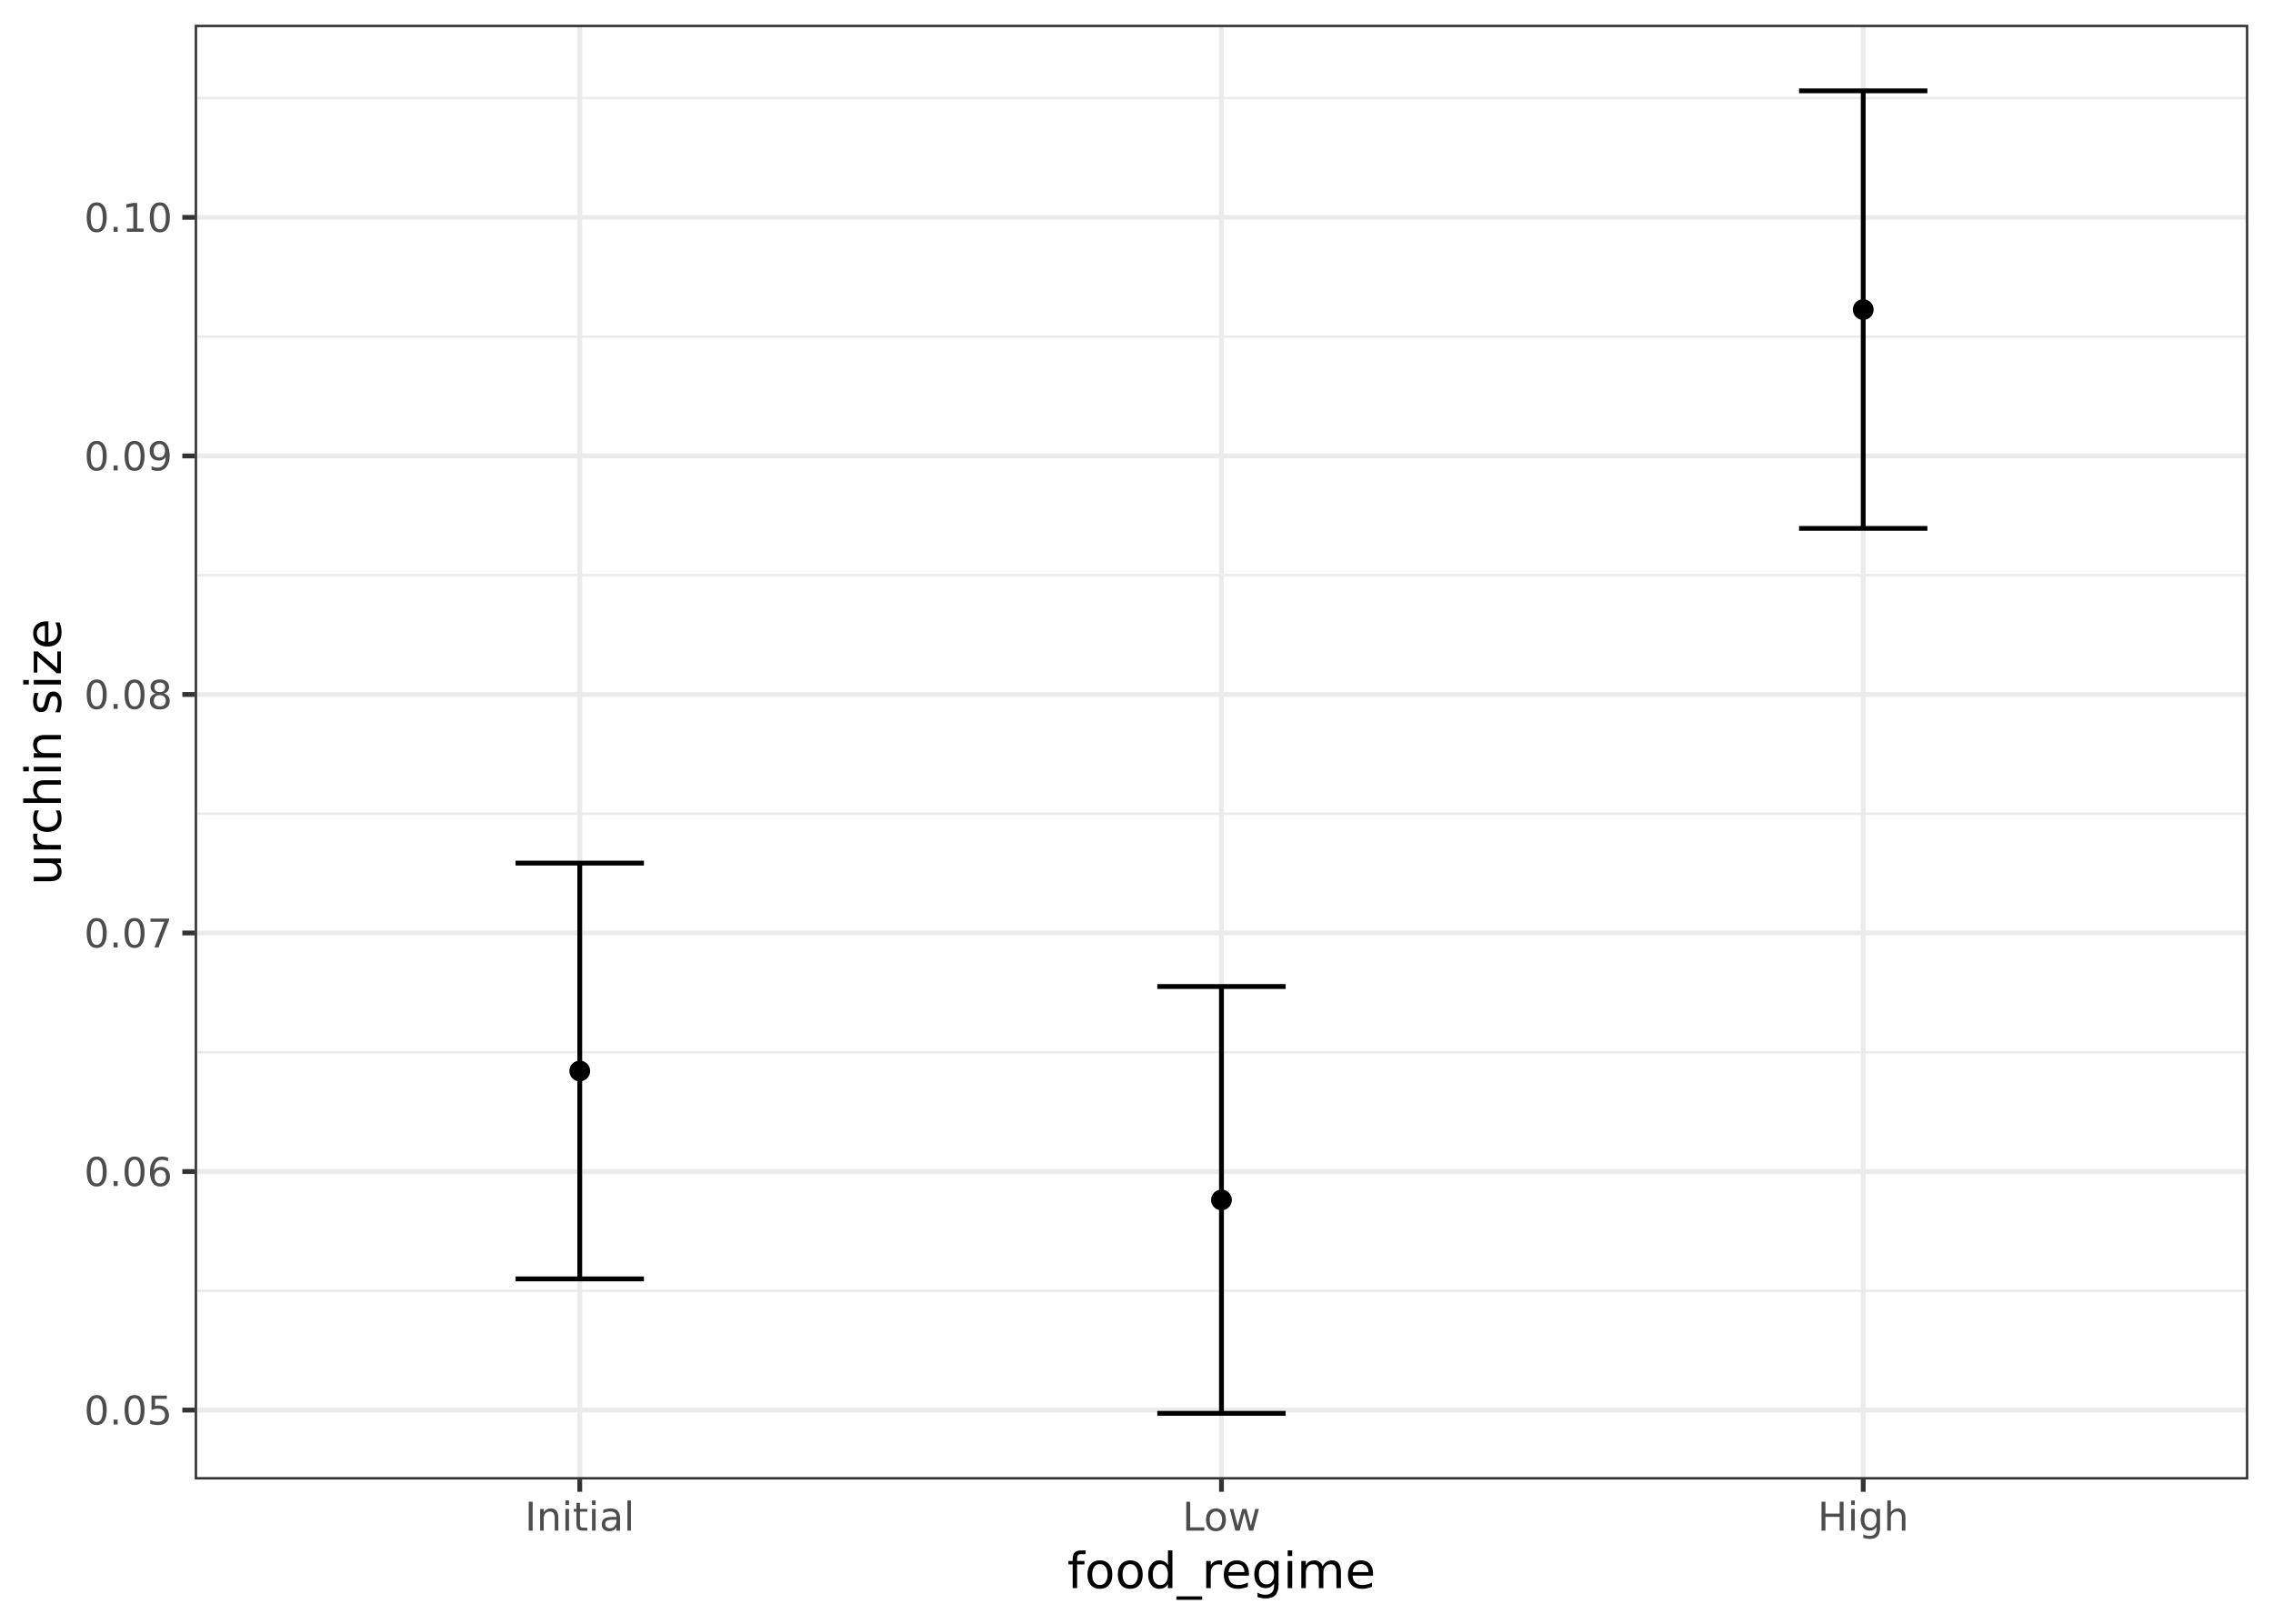
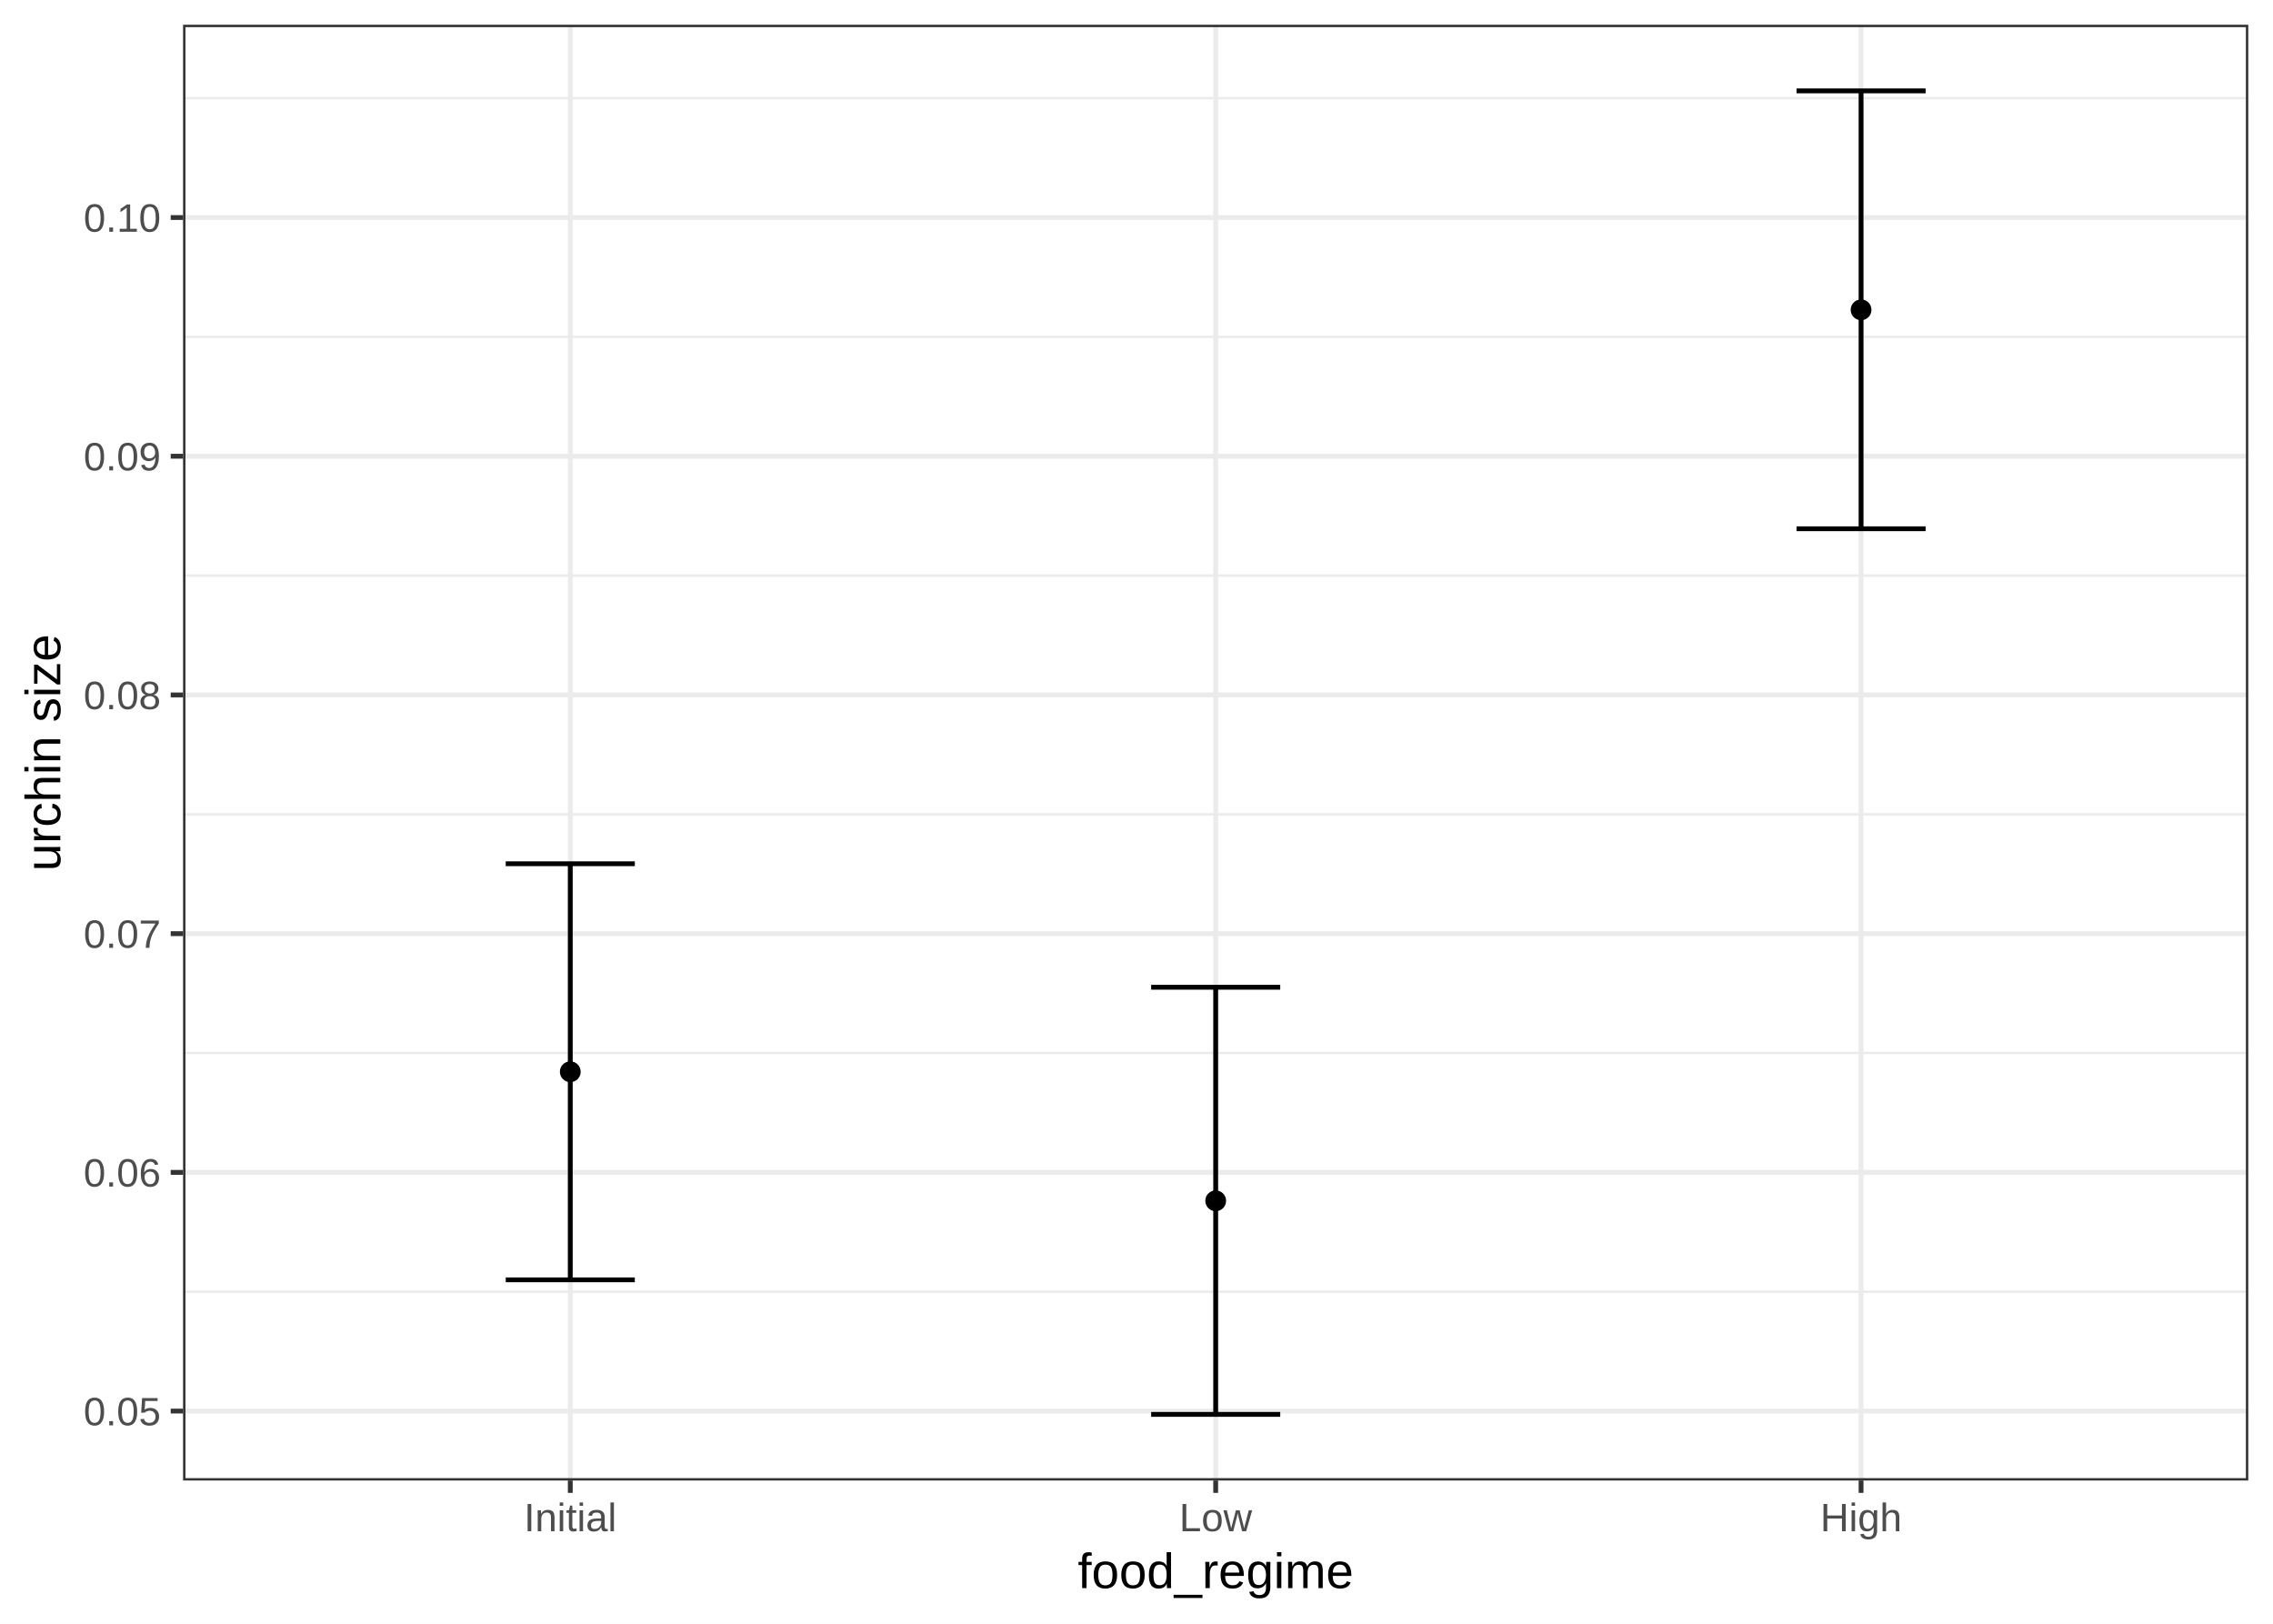
<svg xmlns="http://www.w3.org/2000/svg" class="svglite" width="504.00pt" height="360.00pt" viewBox="0 0 504.00 360.00">
  <defs>
    <style type="text/css">
    .svglite line, .svglite polyline, .svglite polygon, .svglite path, .svglite rect, .svglite circle {
      fill: none;
      stroke: #000000;
      stroke-linecap: round;
      stroke-linejoin: round;
      stroke-miterlimit: 10.00;
    }
  </style>
  </defs>
  <rect width="100%" height="100%" style="stroke: none; fill: none;" />
  <defs>
    <clipPath id="cpMC4wMHw1MDQuMDB8MC4wMHwzNjAuMDA=">
      <rect x="0.00" y="0.00" width="504.00" height="360.00" />
    </clipPath>
  </defs>
  <g clip-path="url(#cpMC4wMHw1MDQuMDB8MC4wMHwzNjAuMDA=)">
    <rect x="0.00" y="0.00" width="504.00" height="360.00" style="stroke-width: 1.07; stroke: #FFFFFF; fill: #FFFFFF;" />
  </g>
  <defs>
-     <clipPath id="cpNDMuMTd8NDk4LjUyfDUuNDh8MzI4LjAx">
-       <rect x="43.17" y="5.48" width="455.35" height="322.53" />
+     <clipPath id="cpNDAuNTl8NDk4LjUyfDUuNDh8MzI4LjI1">
+       <rect x="40.59" y="5.48" width="457.93" height="322.77" />
    </clipPath>
  </defs>
-   <g clip-path="url(#cpNDMuMTd8NDk4LjUyfDUuNDh8MzI4LjAx)">
-     <rect x="43.17" y="5.48" width="455.35" height="322.53" style="stroke-width: 1.07; stroke: none; fill: #FFFFFF;" />
-     <polyline points="43.17,286.18 498.52,286.18 " style="stroke-width: 0.53; stroke: #EBEBEB; stroke-linecap: butt;" />
-     <polyline points="43.17,233.30 498.52,233.30 " style="stroke-width: 0.53; stroke: #EBEBEB; stroke-linecap: butt;" />
-     <polyline points="43.17,180.41 498.52,180.41 " style="stroke-width: 0.53; stroke: #EBEBEB; stroke-linecap: butt;" />
-     <polyline points="43.17,127.52 498.52,127.52 " style="stroke-width: 0.53; stroke: #EBEBEB; stroke-linecap: butt;" />
-     <polyline points="43.17,74.64 498.52,74.64 " style="stroke-width: 0.53; stroke: #EBEBEB; stroke-linecap: butt;" />
-     <polyline points="43.17,21.75 498.52,21.75 " style="stroke-width: 0.53; stroke: #EBEBEB; stroke-linecap: butt;" />
-     <polyline points="43.17,312.63 498.52,312.63 " style="stroke-width: 1.07; stroke: #EBEBEB; stroke-linecap: butt;" />
-     <polyline points="43.17,259.74 498.52,259.74 " style="stroke-width: 1.07; stroke: #EBEBEB; stroke-linecap: butt;" />
-     <polyline points="43.17,206.85 498.52,206.85 " style="stroke-width: 1.07; stroke: #EBEBEB; stroke-linecap: butt;" />
-     <polyline points="43.17,153.97 498.52,153.97 " style="stroke-width: 1.07; stroke: #EBEBEB; stroke-linecap: butt;" />
-     <polyline points="43.17,101.08 498.52,101.08 " style="stroke-width: 1.07; stroke: #EBEBEB; stroke-linecap: butt;" />
-     <polyline points="43.17,48.19 498.52,48.19 " style="stroke-width: 1.07; stroke: #EBEBEB; stroke-linecap: butt;" />
-     <polyline points="128.55,328.01 128.55,5.48 " style="stroke-width: 1.07; stroke: #EBEBEB; stroke-linecap: butt;" />
-     <polyline points="270.84,328.01 270.84,5.48 " style="stroke-width: 1.07; stroke: #EBEBEB; stroke-linecap: butt;" />
-     <polyline points="413.14,328.01 413.14,5.48 " style="stroke-width: 1.07; stroke: #EBEBEB; stroke-linecap: butt;" />
-     <circle cx="128.55" cy="237.45" r="1.95" style="stroke-width: 0.71; fill: #000000;" />
-     <circle cx="270.84" cy="266.04" r="1.95" style="stroke-width: 0.71; fill: #000000;" />
-     <circle cx="413.14" cy="68.64" r="1.95" style="stroke-width: 0.71; fill: #000000;" />
-     <polyline points="114.32,191.36 142.78,191.36 " style="stroke-width: 1.07; stroke-linecap: butt;" />
-     <polyline points="128.55,191.36 128.55,283.54 " style="stroke-width: 1.07; stroke-linecap: butt;" />
-     <polyline points="114.32,283.54 142.78,283.54 " style="stroke-width: 1.07; stroke-linecap: butt;" />
-     <polyline points="256.61,218.72 285.07,218.72 " style="stroke-width: 1.07; stroke-linecap: butt;" />
-     <polyline points="270.84,218.72 270.84,313.35 " style="stroke-width: 1.07; stroke-linecap: butt;" />
-     <polyline points="256.61,313.35 285.07,313.35 " style="stroke-width: 1.07; stroke-linecap: butt;" />
-     <polyline points="398.91,20.14 427.37,20.14 " style="stroke-width: 1.07; stroke-linecap: butt;" />
-     <polyline points="413.14,20.14 413.14,117.15 " style="stroke-width: 1.07; stroke-linecap: butt;" />
-     <polyline points="398.91,117.15 427.37,117.15 " style="stroke-width: 1.07; stroke-linecap: butt;" />
-     <rect x="43.17" y="5.48" width="455.35" height="322.53" style="stroke-width: 1.07; stroke: #333333;" />
+   <g clip-path="url(#cpNDAuNTl8NDk4LjUyfDUuNDh8MzI4LjI1)">
+     <rect x="40.59" y="5.48" width="457.93" height="322.77" style="stroke-width: 1.07; stroke: none; fill: #FFFFFF;" />
+     <polyline points="40.59,286.39 498.52,286.39 " style="stroke-width: 0.53; stroke: #EBEBEB; stroke-linecap: butt;" />
+     <polyline points="40.59,233.46 498.52,233.46 " style="stroke-width: 0.53; stroke: #EBEBEB; stroke-linecap: butt;" />
+     <polyline points="40.59,180.54 498.52,180.54 " style="stroke-width: 0.53; stroke: #EBEBEB; stroke-linecap: butt;" />
+     <polyline points="40.59,127.61 498.52,127.61 " style="stroke-width: 0.53; stroke: #EBEBEB; stroke-linecap: butt;" />
+     <polyline points="40.59,74.69 498.52,74.69 " style="stroke-width: 0.53; stroke: #EBEBEB; stroke-linecap: butt;" />
+     <polyline points="40.59,21.76 498.52,21.76 " style="stroke-width: 0.53; stroke: #EBEBEB; stroke-linecap: butt;" />
+     <polyline points="40.59,312.85 498.52,312.85 " style="stroke-width: 1.07; stroke: #EBEBEB; stroke-linecap: butt;" />
+     <polyline points="40.59,259.93 498.52,259.93 " style="stroke-width: 1.07; stroke: #EBEBEB; stroke-linecap: butt;" />
+     <polyline points="40.59,207.00 498.52,207.00 " style="stroke-width: 1.07; stroke: #EBEBEB; stroke-linecap: butt;" />
+     <polyline points="40.59,154.08 498.52,154.08 " style="stroke-width: 1.07; stroke: #EBEBEB; stroke-linecap: butt;" />
+     <polyline points="40.59,101.15 498.52,101.15 " style="stroke-width: 1.07; stroke: #EBEBEB; stroke-linecap: butt;" />
+     <polyline points="40.59,48.23 498.52,48.23 " style="stroke-width: 1.07; stroke: #EBEBEB; stroke-linecap: butt;" />
+     <polyline points="126.45,328.25 126.45,5.48 " style="stroke-width: 1.07; stroke: #EBEBEB; stroke-linecap: butt;" />
+     <polyline points="269.56,328.25 269.56,5.48 " style="stroke-width: 1.07; stroke: #EBEBEB; stroke-linecap: butt;" />
+     <polyline points="412.66,328.25 412.66,5.48 " style="stroke-width: 1.07; stroke: #EBEBEB; stroke-linecap: butt;" />
+     <circle cx="126.45" cy="237.62" r="1.95" style="stroke-width: 0.71; fill: #000000;" />
+     <circle cx="269.56" cy="266.23" r="1.95" style="stroke-width: 0.71; fill: #000000;" />
+     <circle cx="412.66" cy="68.69" r="1.95" style="stroke-width: 0.71; fill: #000000;" />
+     <polyline points="112.14,191.50 140.76,191.50 " style="stroke-width: 1.07; stroke-linecap: butt;" />
+     <polyline points="126.45,191.50 126.45,283.75 " style="stroke-width: 1.07; stroke-linecap: butt;" />
+     <polyline points="112.14,283.75 140.76,283.75 " style="stroke-width: 1.07; stroke-linecap: butt;" />
+     <polyline points="255.25,218.88 283.87,218.88 " style="stroke-width: 1.07; stroke-linecap: butt;" />
+     <polyline points="269.56,218.88 269.56,313.58 " style="stroke-width: 1.07; stroke-linecap: butt;" />
+     <polyline points="255.25,313.58 283.87,313.58 " style="stroke-width: 1.07; stroke-linecap: butt;" />
+     <polyline points="398.35,20.15 426.97,20.15 " style="stroke-width: 1.07; stroke-linecap: butt;" />
+     <polyline points="412.66,20.15 412.66,117.23 " style="stroke-width: 1.07; stroke-linecap: butt;" />
+     <polyline points="398.35,117.23 426.97,117.23 " style="stroke-width: 1.07; stroke-linecap: butt;" />
+     <rect x="40.59" y="5.48" width="457.93" height="322.77" style="stroke-width: 1.07; stroke: #333333;" />
  </g>
  <g clip-path="url(#cpMC4wMHw1MDQuMDB8MC4wMHwzNjAuMDA=)">
-     <text x="38.24" y="315.83" text-anchor="end" style="font-size: 8.80px; fill: #4D4D4D; font-family: DejaVu Sans;" textLength="19.58px" lengthAdjust="spacingAndGlyphs">0.05</text>
-     <text x="38.24" y="262.95" text-anchor="end" style="font-size: 8.80px; fill: #4D4D4D; font-family: DejaVu Sans;" textLength="19.58px" lengthAdjust="spacingAndGlyphs">0.06</text>
-     <text x="38.24" y="210.06" text-anchor="end" style="font-size: 8.80px; fill: #4D4D4D; font-family: DejaVu Sans;" textLength="19.58px" lengthAdjust="spacingAndGlyphs">0.07</text>
-     <text x="38.24" y="157.17" text-anchor="end" style="font-size: 8.80px; fill: #4D4D4D; font-family: DejaVu Sans;" textLength="19.58px" lengthAdjust="spacingAndGlyphs">0.08</text>
-     <text x="38.24" y="104.29" text-anchor="end" style="font-size: 8.80px; fill: #4D4D4D; font-family: DejaVu Sans;" textLength="19.58px" lengthAdjust="spacingAndGlyphs">0.09</text>
-     <text x="38.24" y="51.40" text-anchor="end" style="font-size: 8.80px; fill: #4D4D4D; font-family: DejaVu Sans;" textLength="19.58px" lengthAdjust="spacingAndGlyphs">0.10</text>
-     <polyline points="40.43,312.63 43.17,312.63 " style="stroke-width: 1.07; stroke: #333333; stroke-linecap: butt;" />
-     <polyline points="40.43,259.74 43.17,259.74 " style="stroke-width: 1.07; stroke: #333333; stroke-linecap: butt;" />
-     <polyline points="40.43,206.85 43.17,206.85 " style="stroke-width: 1.07; stroke: #333333; stroke-linecap: butt;" />
-     <polyline points="40.43,153.97 43.17,153.97 " style="stroke-width: 1.07; stroke: #333333; stroke-linecap: butt;" />
-     <polyline points="40.43,101.08 43.17,101.08 " style="stroke-width: 1.07; stroke: #333333; stroke-linecap: butt;" />
-     <polyline points="40.43,48.19 43.17,48.19 " style="stroke-width: 1.07; stroke: #333333; stroke-linecap: butt;" />
-     <polyline points="128.55,330.75 128.55,328.01 " style="stroke-width: 1.07; stroke: #333333; stroke-linecap: butt;" />
-     <polyline points="270.84,330.75 270.84,328.01 " style="stroke-width: 1.07; stroke: #333333; stroke-linecap: butt;" />
-     <polyline points="413.14,330.75 413.14,328.01 " style="stroke-width: 1.07; stroke: #333333; stroke-linecap: butt;" />
-     <text x="128.55" y="339.36" text-anchor="middle" style="font-size: 8.80px; fill: #4D4D4D; font-family: DejaVu Sans;" textLength="24.35px" lengthAdjust="spacingAndGlyphs">Initial</text>
-     <text x="270.84" y="339.36" text-anchor="middle" style="font-size: 8.80px; fill: #4D4D4D; font-family: DejaVu Sans;" textLength="17.33px" lengthAdjust="spacingAndGlyphs">Low</text>
-     <text x="413.14" y="339.36" text-anchor="middle" style="font-size: 8.80px; fill: #4D4D4D; font-family: DejaVu Sans;" textLength="20.22px" lengthAdjust="spacingAndGlyphs">High</text>
-     <text x="270.84" y="352.10" text-anchor="middle" style="font-size: 11.00px; font-family: DejaVu Sans;" textLength="68.39px" lengthAdjust="spacingAndGlyphs">food_regime</text>
-     <text transform="translate(13.50,166.75) rotate(-90)" text-anchor="middle" style="font-size: 11.00px; font-family: DejaVu Sans;" textLength="59.13px" lengthAdjust="spacingAndGlyphs">urchin size</text>
+     <text x="35.66" y="316.01" text-anchor="end" style="font-size: 8.80px; fill: #4D4D4D; font-family: Arial;" textLength="17.13px" lengthAdjust="spacingAndGlyphs">0.05</text>
+     <text x="35.66" y="263.08" text-anchor="end" style="font-size: 8.80px; fill: #4D4D4D; font-family: Arial;" textLength="17.13px" lengthAdjust="spacingAndGlyphs">0.06</text>
+     <text x="35.66" y="210.15" text-anchor="end" style="font-size: 8.80px; fill: #4D4D4D; font-family: Arial;" textLength="17.13px" lengthAdjust="spacingAndGlyphs">0.07</text>
+     <text x="35.66" y="157.23" text-anchor="end" style="font-size: 8.80px; fill: #4D4D4D; font-family: Arial;" textLength="17.13px" lengthAdjust="spacingAndGlyphs">0.08</text>
+     <text x="35.66" y="104.30" text-anchor="end" style="font-size: 8.80px; fill: #4D4D4D; font-family: Arial;" textLength="17.13px" lengthAdjust="spacingAndGlyphs">0.09</text>
+     <text x="35.66" y="51.38" text-anchor="end" style="font-size: 8.80px; fill: #4D4D4D; font-family: Arial;" textLength="17.13px" lengthAdjust="spacingAndGlyphs">0.10</text>
+     <polyline points="37.85,312.85 40.59,312.85 " style="stroke-width: 1.07; stroke: #333333; stroke-linecap: butt;" />
+     <polyline points="37.85,259.93 40.59,259.93 " style="stroke-width: 1.07; stroke: #333333; stroke-linecap: butt;" />
+     <polyline points="37.85,207.00 40.59,207.00 " style="stroke-width: 1.07; stroke: #333333; stroke-linecap: butt;" />
+     <polyline points="37.85,154.08 40.59,154.08 " style="stroke-width: 1.07; stroke: #333333; stroke-linecap: butt;" />
+     <polyline points="37.85,101.15 40.59,101.15 " style="stroke-width: 1.07; stroke: #333333; stroke-linecap: butt;" />
+     <polyline points="37.85,48.23 40.59,48.23 " style="stroke-width: 1.07; stroke: #333333; stroke-linecap: butt;" />
+     <polyline points="126.45,330.99 126.45,328.25 " style="stroke-width: 1.07; stroke: #333333; stroke-linecap: butt;" />
+     <polyline points="269.56,330.99 269.56,328.25 " style="stroke-width: 1.07; stroke: #333333; stroke-linecap: butt;" />
+     <polyline points="412.66,330.99 412.66,328.25 " style="stroke-width: 1.07; stroke: #333333; stroke-linecap: butt;" />
+     <text x="126.45" y="339.49" text-anchor="middle" style="font-size: 8.80px; fill: #4D4D4D; font-family: Arial;" textLength="20.53px" lengthAdjust="spacingAndGlyphs">Initial</text>
+     <text x="269.56" y="339.49" text-anchor="middle" style="font-size: 8.80px; fill: #4D4D4D; font-family: Arial;" textLength="16.14px" lengthAdjust="spacingAndGlyphs">Low</text>
+     <text x="412.66" y="339.49" text-anchor="middle" style="font-size: 8.80px; fill: #4D4D4D; font-family: Arial;" textLength="18.09px" lengthAdjust="spacingAndGlyphs">High</text>
+     <text x="269.56" y="352.10" text-anchor="middle" style="font-size: 11.00px; font-family: Arial;" textLength="61.16px" lengthAdjust="spacingAndGlyphs">food_regime</text>
+     <text transform="translate(13.37,166.87) rotate(-90)" text-anchor="middle" style="font-size: 11.00px; font-family: Arial;" textLength="52.58px" lengthAdjust="spacingAndGlyphs">urchin size</text>
  </g>
</svg>
